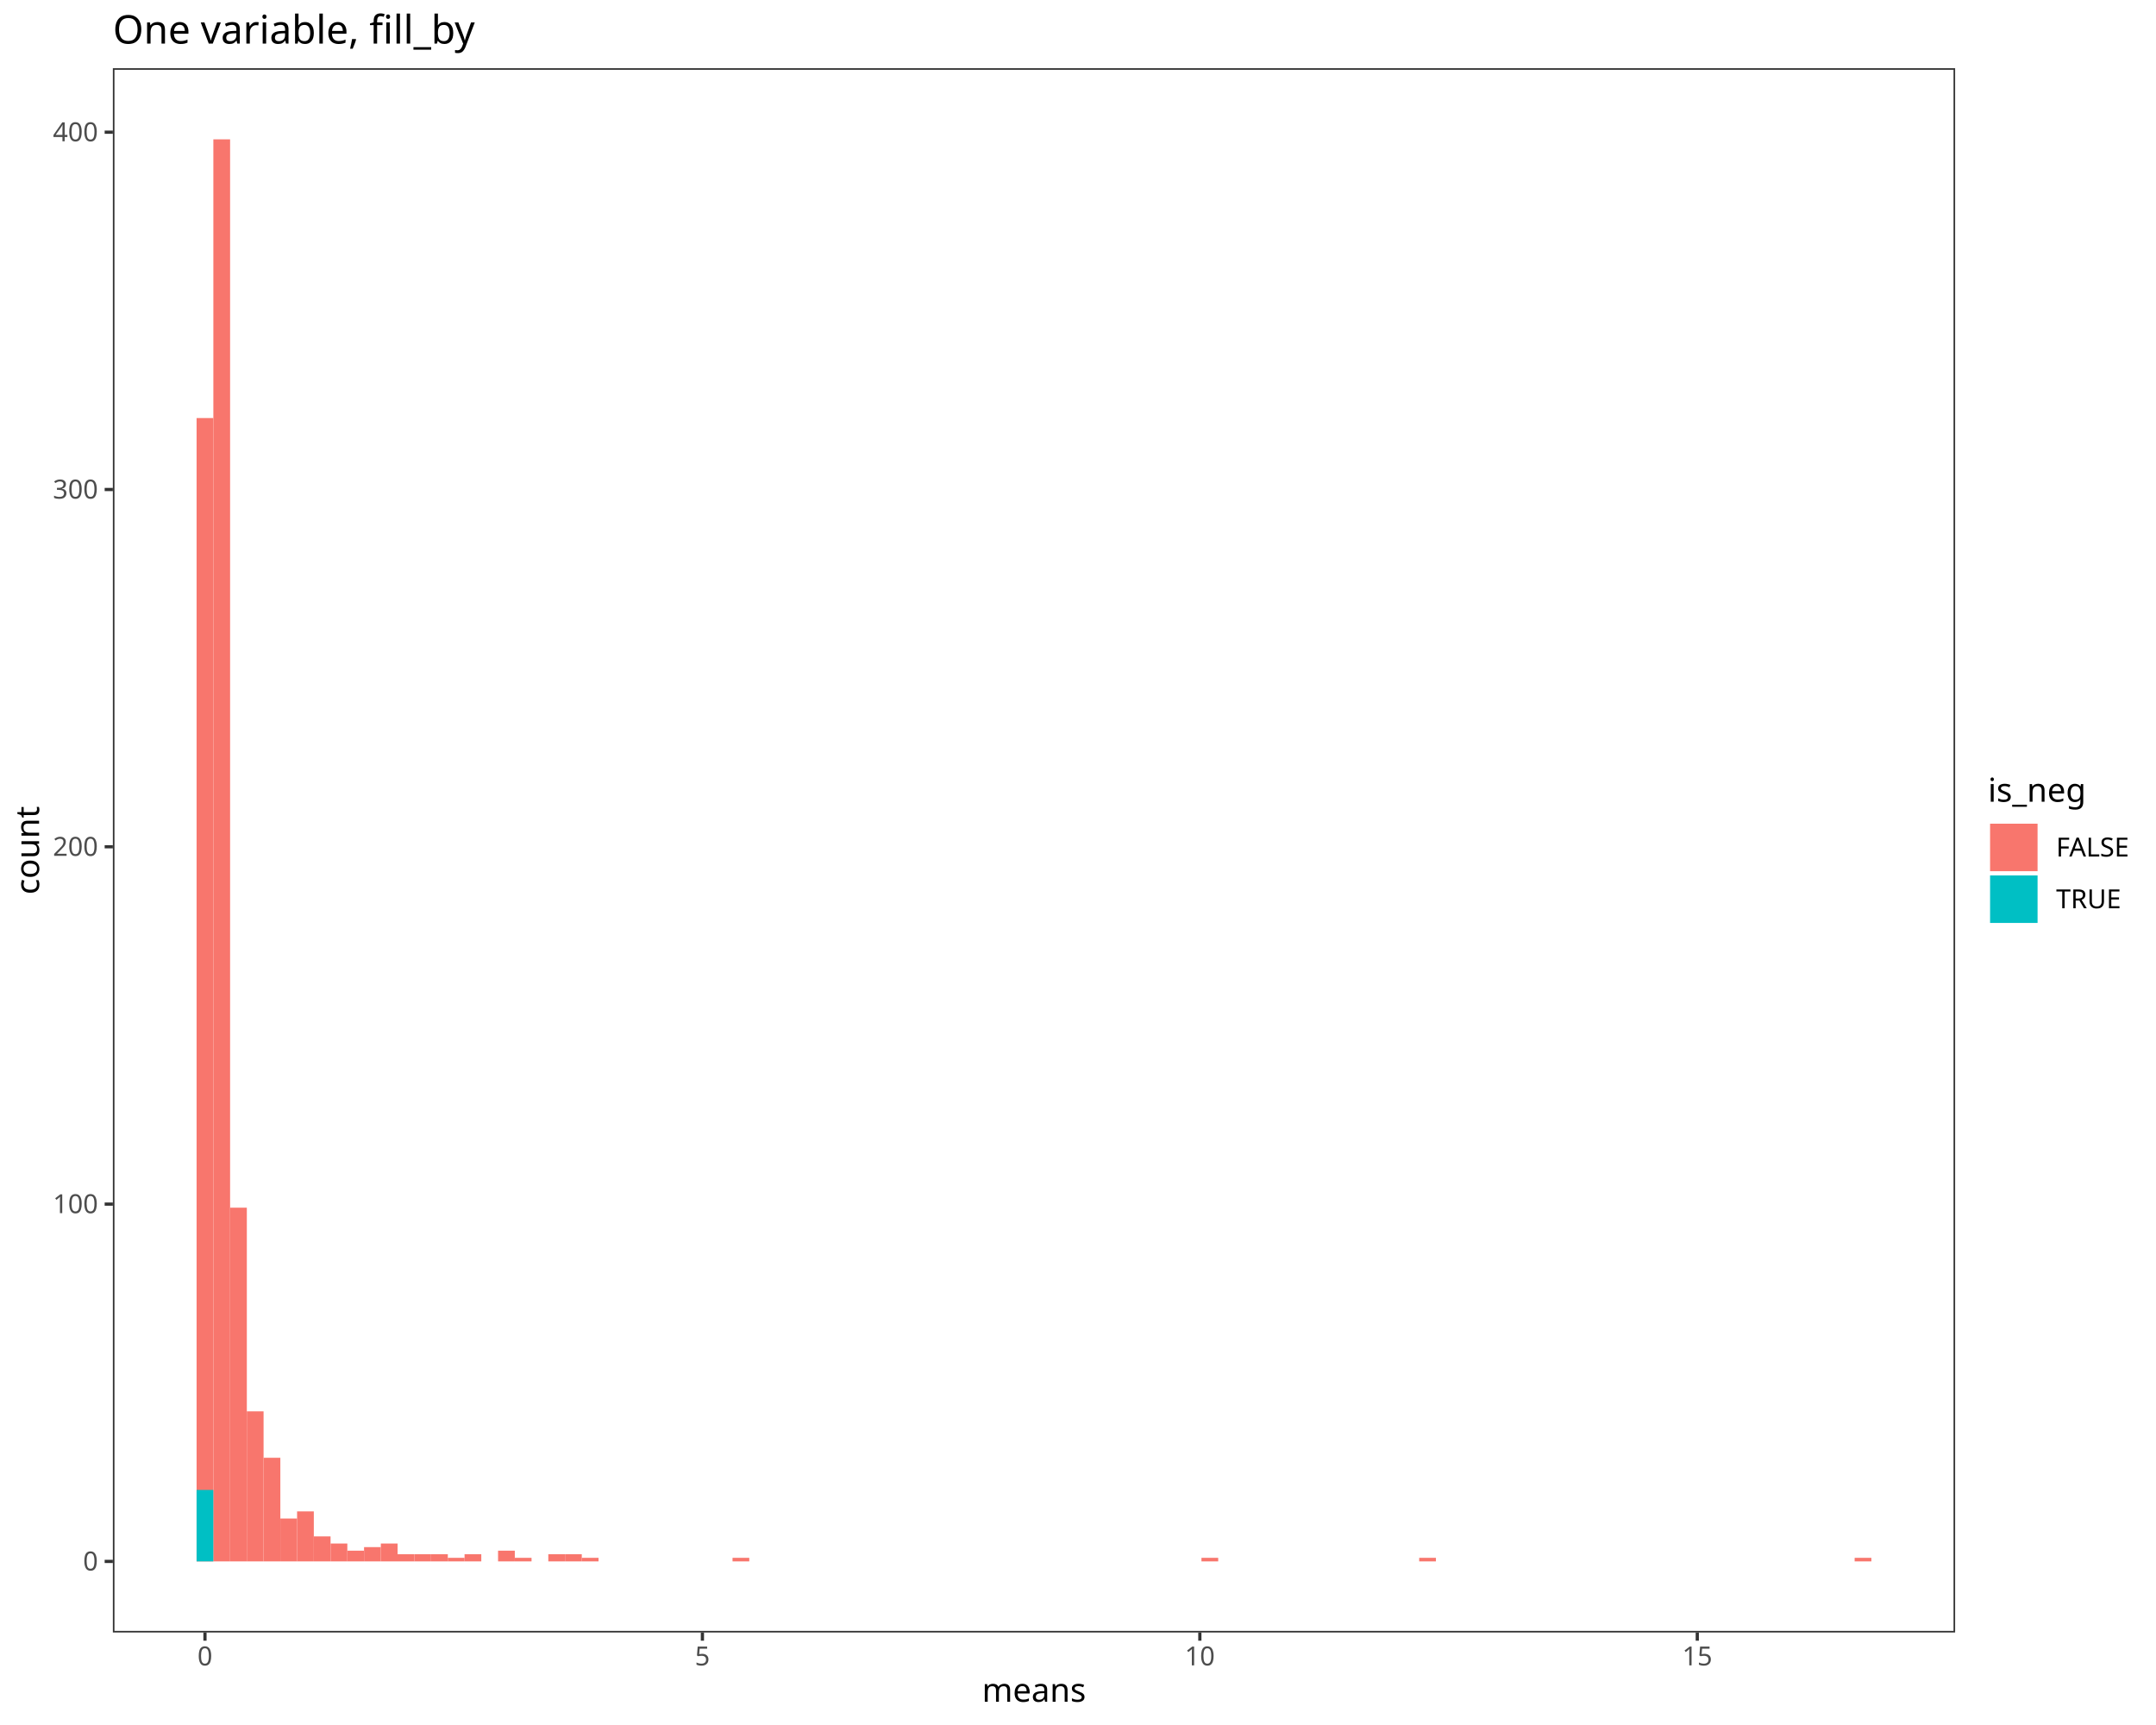
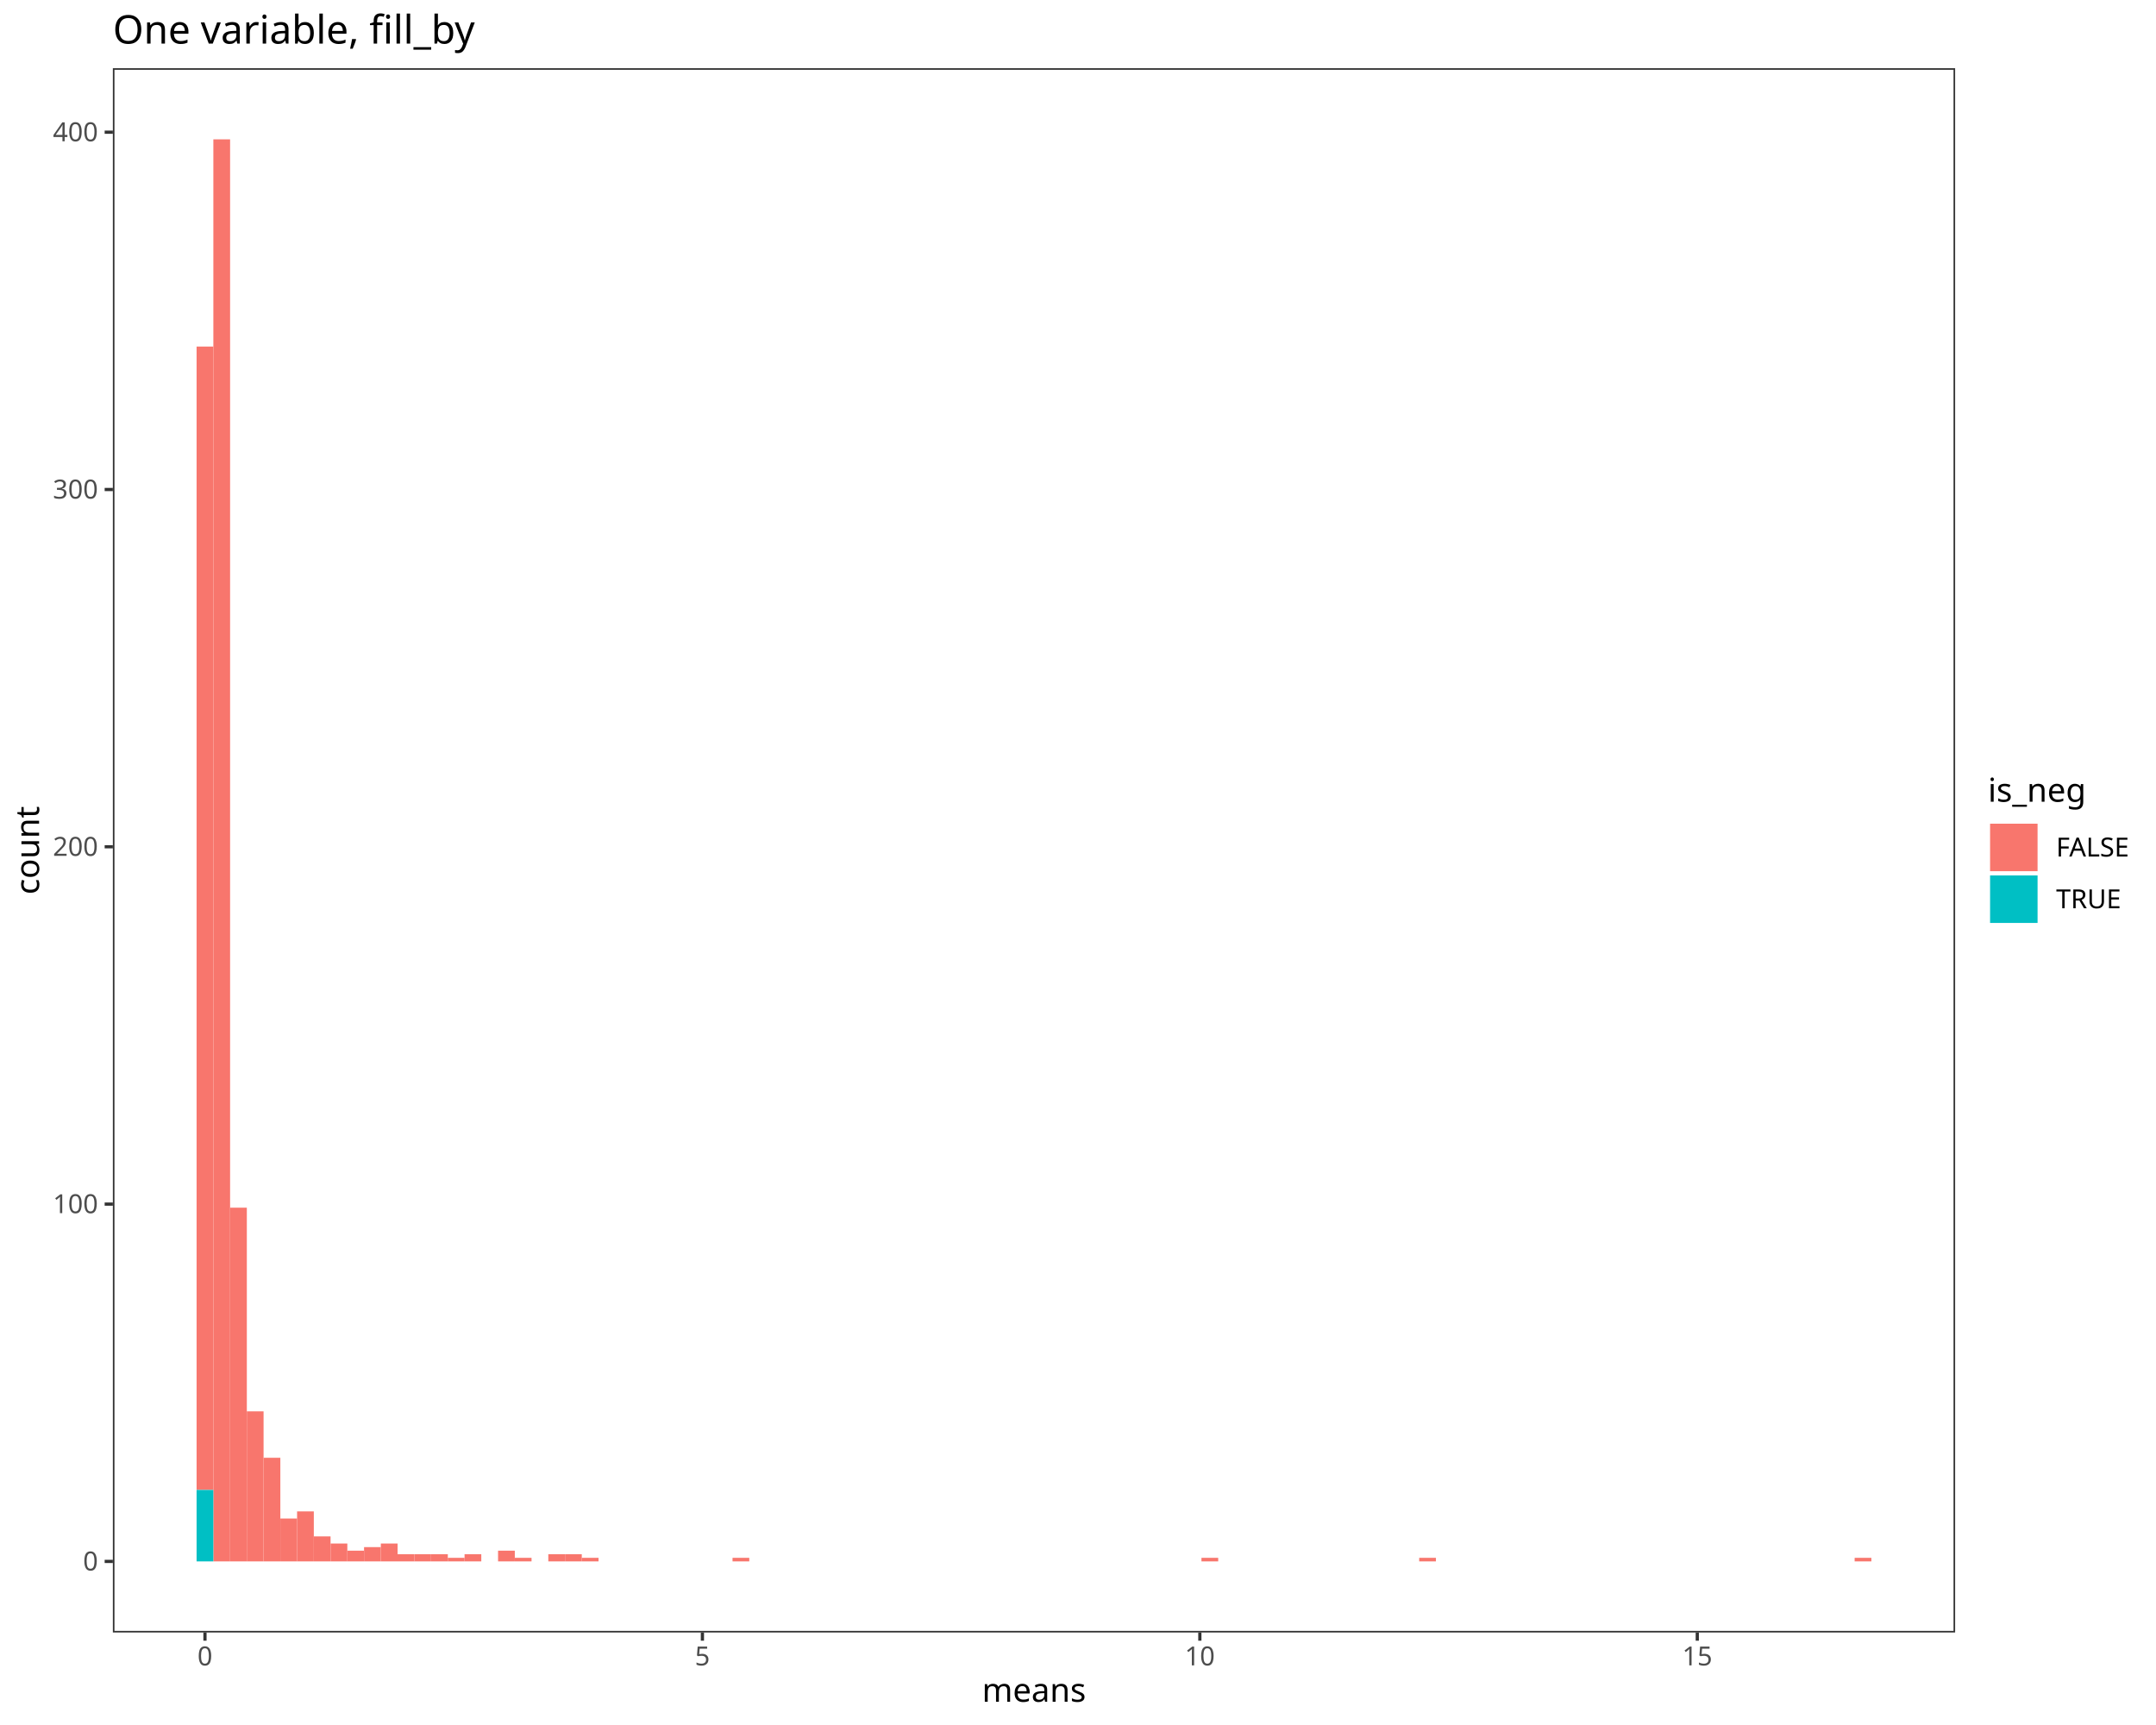
<svg xmlns="http://www.w3.org/2000/svg" class="svglite" data-engine-version="2.0" width="720.00pt" height="576.00pt" viewBox="0 0 720.00 576.00">
  <defs>
    <style type="text/css">
    .svglite line, .svglite polyline, .svglite polygon, .svglite path, .svglite rect, .svglite circle {
      fill: none;
      stroke: #000000;
      stroke-linecap: round;
      stroke-linejoin: round;
      stroke-miterlimit: 10.00;
    }
  </style>
  </defs>
  <rect width="100%" height="100%" style="stroke: none; fill: #FFFFFF;" />
  <defs>
    <clipPath id="cpMC4wMHw3MjAuMDB8MC4wMHw1NzYuMDA=">
      <rect x="0.00" y="0.00" width="720.00" height="576.00" />
    </clipPath>
  </defs>
  <g clip-path="url(#cpMC4wMHw3MjAuMDB8MC4wMHw1NzYuMDA=)">
    <rect x="0.00" y="0.00" width="720.00" height="576.00" style="stroke-width: 1.07; stroke: #FFFFFF; fill: #FFFFFF;" />
  </g>
  <defs>
    <clipPath id="cpMzcuNjl8NjUyLjkyfDIyLjc4fDU0NS4xMQ==">
      <rect x="37.69" y="22.78" width="615.23" height="522.33" />
    </clipPath>
  </defs>
  <g clip-path="url(#cpMzcuNjl8NjUyLjkyfDIyLjc4fDU0NS4xMQ==)">
    <rect x="37.69" y="22.78" width="615.23" height="522.33" style="stroke-width: 1.07; stroke: none; fill: #FFFFFF;" />
-     <rect x="65.65" y="139.59" width="5.59" height="381.78" style="stroke-width: 1.07; stroke: none; stroke-linecap: butt; stroke-linejoin: miter; fill: #F8766D;" />
+     <rect x="65.65" y="115.72" width="5.59" height="381.78" style="stroke-width: 1.07; stroke: none; stroke-linecap: butt; stroke-linejoin: miter; fill: #F8766D;" />
    <rect x="71.25" y="46.53" width="5.59" height="474.84" style="stroke-width: 1.07; stroke: none; stroke-linecap: butt; stroke-linejoin: miter; fill: #F8766D;" />
    <rect x="76.84" y="403.26" width="5.59" height="118.11" style="stroke-width: 1.07; stroke: none; stroke-linecap: butt; stroke-linejoin: miter; fill: #F8766D;" />
    <rect x="82.43" y="471.26" width="5.59" height="50.11" style="stroke-width: 1.07; stroke: none; stroke-linecap: butt; stroke-linejoin: miter; fill: #F8766D;" />
    <rect x="88.03" y="486.77" width="5.59" height="34.60" style="stroke-width: 1.07; stroke: none; stroke-linecap: butt; stroke-linejoin: miter; fill: #F8766D;" />
    <rect x="93.62" y="507.05" width="5.59" height="14.32" style="stroke-width: 1.07; stroke: none; stroke-linecap: butt; stroke-linejoin: miter; fill: #F8766D;" />
    <rect x="99.21" y="504.67" width="5.59" height="16.70" style="stroke-width: 1.07; stroke: none; stroke-linecap: butt; stroke-linejoin: miter; fill: #F8766D;" />
    <rect x="104.80" y="513.02" width="5.59" height="8.35" style="stroke-width: 1.07; stroke: none; stroke-linecap: butt; stroke-linejoin: miter; fill: #F8766D;" />
    <rect x="110.40" y="515.40" width="5.59" height="5.97" style="stroke-width: 1.07; stroke: none; stroke-linecap: butt; stroke-linejoin: miter; fill: #F8766D;" />
    <rect x="115.99" y="517.79" width="5.59" height="3.58" style="stroke-width: 1.07; stroke: none; stroke-linecap: butt; stroke-linejoin: miter; fill: #F8766D;" />
    <rect x="121.58" y="516.60" width="5.59" height="4.77" style="stroke-width: 1.07; stroke: none; stroke-linecap: butt; stroke-linejoin: miter; fill: #F8766D;" />
    <rect x="127.18" y="515.40" width="5.59" height="5.97" style="stroke-width: 1.07; stroke: none; stroke-linecap: butt; stroke-linejoin: miter; fill: #F8766D;" />
    <rect x="132.77" y="518.98" width="5.59" height="2.39" style="stroke-width: 1.07; stroke: none; stroke-linecap: butt; stroke-linejoin: miter; fill: #F8766D;" />
    <rect x="138.36" y="518.98" width="5.59" height="2.39" style="stroke-width: 1.07; stroke: none; stroke-linecap: butt; stroke-linejoin: miter; fill: #F8766D;" />
    <rect x="143.96" y="518.98" width="5.59" height="2.39" style="stroke-width: 1.07; stroke: none; stroke-linecap: butt; stroke-linejoin: miter; fill: #F8766D;" />
    <rect x="149.55" y="520.18" width="5.59" height="1.19" style="stroke-width: 1.07; stroke: none; stroke-linecap: butt; stroke-linejoin: miter; fill: #F8766D;" />
    <rect x="155.14" y="518.98" width="5.59" height="2.39" style="stroke-width: 1.07; stroke: none; stroke-linecap: butt; stroke-linejoin: miter; fill: #F8766D;" />
    <rect x="160.73" y="521.37" width="5.59" height="0.00" style="stroke-width: 1.07; stroke: none; stroke-linecap: butt; stroke-linejoin: miter; fill: #F8766D;" />
    <rect x="166.33" y="517.79" width="5.59" height="3.58" style="stroke-width: 1.07; stroke: none; stroke-linecap: butt; stroke-linejoin: miter; fill: #F8766D;" />
    <rect x="171.92" y="520.18" width="5.59" height="1.19" style="stroke-width: 1.07; stroke: none; stroke-linecap: butt; stroke-linejoin: miter; fill: #F8766D;" />
    <rect x="177.51" y="521.37" width="5.59" height="0.00" style="stroke-width: 1.07; stroke: none; stroke-linecap: butt; stroke-linejoin: miter; fill: #F8766D;" />
    <rect x="183.11" y="518.98" width="5.59" height="2.39" style="stroke-width: 1.07; stroke: none; stroke-linecap: butt; stroke-linejoin: miter; fill: #F8766D;" />
    <rect x="188.70" y="518.98" width="5.59" height="2.39" style="stroke-width: 1.07; stroke: none; stroke-linecap: butt; stroke-linejoin: miter; fill: #F8766D;" />
    <rect x="194.29" y="520.18" width="5.59" height="1.19" style="stroke-width: 1.07; stroke: none; stroke-linecap: butt; stroke-linejoin: miter; fill: #F8766D;" />
    <rect x="199.89" y="521.37" width="5.59" height="0.00" style="stroke-width: 1.07; stroke: none; stroke-linecap: butt; stroke-linejoin: miter; fill: #F8766D;" />
    <rect x="205.48" y="521.37" width="5.59" height="0.00" style="stroke-width: 1.07; stroke: none; stroke-linecap: butt; stroke-linejoin: miter; fill: #F8766D;" />
    <rect x="211.07" y="521.37" width="5.59" height="0.00" style="stroke-width: 1.07; stroke: none; stroke-linecap: butt; stroke-linejoin: miter; fill: #F8766D;" />
    <rect x="216.66" y="521.37" width="5.59" height="0.00" style="stroke-width: 1.07; stroke: none; stroke-linecap: butt; stroke-linejoin: miter; fill: #F8766D;" />
    <rect x="222.26" y="521.37" width="5.59" height="0.00" style="stroke-width: 1.07; stroke: none; stroke-linecap: butt; stroke-linejoin: miter; fill: #F8766D;" />
    <rect x="227.85" y="521.37" width="5.59" height="0.00" style="stroke-width: 1.07; stroke: none; stroke-linecap: butt; stroke-linejoin: miter; fill: #F8766D;" />
    <rect x="233.44" y="521.37" width="5.59" height="0.00" style="stroke-width: 1.07; stroke: none; stroke-linecap: butt; stroke-linejoin: miter; fill: #F8766D;" />
    <rect x="239.04" y="521.37" width="5.59" height="0.00" style="stroke-width: 1.07; stroke: none; stroke-linecap: butt; stroke-linejoin: miter; fill: #F8766D;" />
    <rect x="244.63" y="520.18" width="5.59" height="1.19" style="stroke-width: 1.07; stroke: none; stroke-linecap: butt; stroke-linejoin: miter; fill: #F8766D;" />
    <rect x="250.22" y="521.37" width="5.59" height="0.00" style="stroke-width: 1.07; stroke: none; stroke-linecap: butt; stroke-linejoin: miter; fill: #F8766D;" />
    <rect x="255.82" y="521.37" width="5.59" height="0.00" style="stroke-width: 1.07; stroke: none; stroke-linecap: butt; stroke-linejoin: miter; fill: #F8766D;" />
    <rect x="261.41" y="521.37" width="5.59" height="0.00" style="stroke-width: 1.07; stroke: none; stroke-linecap: butt; stroke-linejoin: miter; fill: #F8766D;" />
    <rect x="267.00" y="521.37" width="5.59" height="0.00" style="stroke-width: 1.07; stroke: none; stroke-linecap: butt; stroke-linejoin: miter; fill: #F8766D;" />
    <rect x="272.59" y="521.37" width="5.59" height="0.00" style="stroke-width: 1.07; stroke: none; stroke-linecap: butt; stroke-linejoin: miter; fill: #F8766D;" />
    <rect x="278.19" y="521.37" width="5.59" height="0.00" style="stroke-width: 1.07; stroke: none; stroke-linecap: butt; stroke-linejoin: miter; fill: #F8766D;" />
    <rect x="283.78" y="521.37" width="5.59" height="0.00" style="stroke-width: 1.07; stroke: none; stroke-linecap: butt; stroke-linejoin: miter; fill: #F8766D;" />
    <rect x="289.37" y="521.37" width="5.59" height="0.00" style="stroke-width: 1.07; stroke: none; stroke-linecap: butt; stroke-linejoin: miter; fill: #F8766D;" />
    <rect x="294.97" y="521.37" width="5.59" height="0.00" style="stroke-width: 1.07; stroke: none; stroke-linecap: butt; stroke-linejoin: miter; fill: #F8766D;" />
    <rect x="300.56" y="521.37" width="5.59" height="0.00" style="stroke-width: 1.07; stroke: none; stroke-linecap: butt; stroke-linejoin: miter; fill: #F8766D;" />
    <rect x="306.15" y="521.37" width="5.59" height="0.00" style="stroke-width: 1.07; stroke: none; stroke-linecap: butt; stroke-linejoin: miter; fill: #F8766D;" />
    <rect x="311.75" y="521.37" width="5.59" height="0.00" style="stroke-width: 1.07; stroke: none; stroke-linecap: butt; stroke-linejoin: miter; fill: #F8766D;" />
    <rect x="317.34" y="521.37" width="5.59" height="0.00" style="stroke-width: 1.07; stroke: none; stroke-linecap: butt; stroke-linejoin: miter; fill: #F8766D;" />
    <rect x="322.93" y="521.37" width="5.59" height="0.00" style="stroke-width: 1.07; stroke: none; stroke-linecap: butt; stroke-linejoin: miter; fill: #F8766D;" />
    <rect x="328.52" y="521.37" width="5.59" height="0.00" style="stroke-width: 1.07; stroke: none; stroke-linecap: butt; stroke-linejoin: miter; fill: #F8766D;" />
    <rect x="334.12" y="521.37" width="5.59" height="0.00" style="stroke-width: 1.07; stroke: none; stroke-linecap: butt; stroke-linejoin: miter; fill: #F8766D;" />
    <rect x="339.71" y="521.37" width="5.59" height="0.00" style="stroke-width: 1.07; stroke: none; stroke-linecap: butt; stroke-linejoin: miter; fill: #F8766D;" />
    <rect x="345.30" y="521.37" width="5.59" height="0.00" style="stroke-width: 1.07; stroke: none; stroke-linecap: butt; stroke-linejoin: miter; fill: #F8766D;" />
    <rect x="350.90" y="521.37" width="5.59" height="0.00" style="stroke-width: 1.07; stroke: none; stroke-linecap: butt; stroke-linejoin: miter; fill: #F8766D;" />
    <rect x="356.49" y="521.37" width="5.59" height="0.00" style="stroke-width: 1.07; stroke: none; stroke-linecap: butt; stroke-linejoin: miter; fill: #F8766D;" />
    <rect x="362.08" y="521.37" width="5.59" height="0.00" style="stroke-width: 1.07; stroke: none; stroke-linecap: butt; stroke-linejoin: miter; fill: #F8766D;" />
    <rect x="367.68" y="521.37" width="5.59" height="0.00" style="stroke-width: 1.07; stroke: none; stroke-linecap: butt; stroke-linejoin: miter; fill: #F8766D;" />
    <rect x="373.27" y="521.37" width="5.59" height="0.00" style="stroke-width: 1.07; stroke: none; stroke-linecap: butt; stroke-linejoin: miter; fill: #F8766D;" />
    <rect x="378.86" y="521.37" width="5.59" height="0.00" style="stroke-width: 1.07; stroke: none; stroke-linecap: butt; stroke-linejoin: miter; fill: #F8766D;" />
    <rect x="384.45" y="521.37" width="5.59" height="0.00" style="stroke-width: 1.07; stroke: none; stroke-linecap: butt; stroke-linejoin: miter; fill: #F8766D;" />
    <rect x="390.05" y="521.37" width="5.59" height="0.00" style="stroke-width: 1.07; stroke: none; stroke-linecap: butt; stroke-linejoin: miter; fill: #F8766D;" />
    <rect x="395.64" y="521.37" width="5.59" height="0.00" style="stroke-width: 1.07; stroke: none; stroke-linecap: butt; stroke-linejoin: miter; fill: #F8766D;" />
    <rect x="401.23" y="520.18" width="5.59" height="1.19" style="stroke-width: 1.07; stroke: none; stroke-linecap: butt; stroke-linejoin: miter; fill: #F8766D;" />
    <rect x="406.83" y="521.37" width="5.59" height="0.00" style="stroke-width: 1.07; stroke: none; stroke-linecap: butt; stroke-linejoin: miter; fill: #F8766D;" />
    <rect x="412.42" y="521.37" width="5.59" height="0.00" style="stroke-width: 1.07; stroke: none; stroke-linecap: butt; stroke-linejoin: miter; fill: #F8766D;" />
    <rect x="418.01" y="521.37" width="5.59" height="0.00" style="stroke-width: 1.07; stroke: none; stroke-linecap: butt; stroke-linejoin: miter; fill: #F8766D;" />
    <rect x="423.61" y="521.37" width="5.59" height="0.00" style="stroke-width: 1.07; stroke: none; stroke-linecap: butt; stroke-linejoin: miter; fill: #F8766D;" />
    <rect x="429.20" y="521.37" width="5.59" height="0.00" style="stroke-width: 1.07; stroke: none; stroke-linecap: butt; stroke-linejoin: miter; fill: #F8766D;" />
    <rect x="434.79" y="521.37" width="5.59" height="0.00" style="stroke-width: 1.07; stroke: none; stroke-linecap: butt; stroke-linejoin: miter; fill: #F8766D;" />
    <rect x="440.38" y="521.37" width="5.59" height="0.00" style="stroke-width: 1.07; stroke: none; stroke-linecap: butt; stroke-linejoin: miter; fill: #F8766D;" />
    <rect x="445.98" y="521.37" width="5.59" height="0.00" style="stroke-width: 1.07; stroke: none; stroke-linecap: butt; stroke-linejoin: miter; fill: #F8766D;" />
    <rect x="451.57" y="521.37" width="5.59" height="0.00" style="stroke-width: 1.07; stroke: none; stroke-linecap: butt; stroke-linejoin: miter; fill: #F8766D;" />
    <rect x="457.16" y="521.37" width="5.59" height="0.00" style="stroke-width: 1.07; stroke: none; stroke-linecap: butt; stroke-linejoin: miter; fill: #F8766D;" />
    <rect x="462.76" y="521.37" width="5.59" height="0.00" style="stroke-width: 1.07; stroke: none; stroke-linecap: butt; stroke-linejoin: miter; fill: #F8766D;" />
    <rect x="468.35" y="521.37" width="5.59" height="0.00" style="stroke-width: 1.07; stroke: none; stroke-linecap: butt; stroke-linejoin: miter; fill: #F8766D;" />
    <rect x="473.94" y="520.18" width="5.59" height="1.19" style="stroke-width: 1.07; stroke: none; stroke-linecap: butt; stroke-linejoin: miter; fill: #F8766D;" />
    <rect x="479.54" y="521.37" width="5.59" height="0.00" style="stroke-width: 1.07; stroke: none; stroke-linecap: butt; stroke-linejoin: miter; fill: #F8766D;" />
    <rect x="485.13" y="521.37" width="5.59" height="0.00" style="stroke-width: 1.07; stroke: none; stroke-linecap: butt; stroke-linejoin: miter; fill: #F8766D;" />
    <rect x="490.72" y="521.37" width="5.59" height="0.00" style="stroke-width: 1.07; stroke: none; stroke-linecap: butt; stroke-linejoin: miter; fill: #F8766D;" />
    <rect x="496.31" y="521.37" width="5.59" height="0.00" style="stroke-width: 1.07; stroke: none; stroke-linecap: butt; stroke-linejoin: miter; fill: #F8766D;" />
    <rect x="501.91" y="521.37" width="5.59" height="0.00" style="stroke-width: 1.07; stroke: none; stroke-linecap: butt; stroke-linejoin: miter; fill: #F8766D;" />
    <rect x="507.50" y="521.37" width="5.59" height="0.00" style="stroke-width: 1.07; stroke: none; stroke-linecap: butt; stroke-linejoin: miter; fill: #F8766D;" />
    <rect x="513.09" y="521.37" width="5.59" height="0.00" style="stroke-width: 1.07; stroke: none; stroke-linecap: butt; stroke-linejoin: miter; fill: #F8766D;" />
    <rect x="518.69" y="521.37" width="5.59" height="0.00" style="stroke-width: 1.07; stroke: none; stroke-linecap: butt; stroke-linejoin: miter; fill: #F8766D;" />
    <rect x="524.28" y="521.37" width="5.59" height="0.00" style="stroke-width: 1.07; stroke: none; stroke-linecap: butt; stroke-linejoin: miter; fill: #F8766D;" />
    <rect x="529.87" y="521.37" width="5.59" height="0.00" style="stroke-width: 1.07; stroke: none; stroke-linecap: butt; stroke-linejoin: miter; fill: #F8766D;" />
    <rect x="535.47" y="521.37" width="5.59" height="0.00" style="stroke-width: 1.07; stroke: none; stroke-linecap: butt; stroke-linejoin: miter; fill: #F8766D;" />
    <rect x="541.06" y="521.37" width="5.59" height="0.00" style="stroke-width: 1.07; stroke: none; stroke-linecap: butt; stroke-linejoin: miter; fill: #F8766D;" />
    <rect x="546.65" y="521.37" width="5.59" height="0.00" style="stroke-width: 1.07; stroke: none; stroke-linecap: butt; stroke-linejoin: miter; fill: #F8766D;" />
    <rect x="552.24" y="521.37" width="5.59" height="0.00" style="stroke-width: 1.07; stroke: none; stroke-linecap: butt; stroke-linejoin: miter; fill: #F8766D;" />
    <rect x="557.84" y="521.37" width="5.59" height="0.00" style="stroke-width: 1.07; stroke: none; stroke-linecap: butt; stroke-linejoin: miter; fill: #F8766D;" />
    <rect x="563.43" y="521.37" width="5.59" height="0.00" style="stroke-width: 1.07; stroke: none; stroke-linecap: butt; stroke-linejoin: miter; fill: #F8766D;" />
    <rect x="569.02" y="521.37" width="5.59" height="0.00" style="stroke-width: 1.07; stroke: none; stroke-linecap: butt; stroke-linejoin: miter; fill: #F8766D;" />
    <rect x="574.62" y="521.37" width="5.59" height="0.00" style="stroke-width: 1.07; stroke: none; stroke-linecap: butt; stroke-linejoin: miter; fill: #F8766D;" />
    <rect x="580.21" y="521.37" width="5.59" height="0.00" style="stroke-width: 1.07; stroke: none; stroke-linecap: butt; stroke-linejoin: miter; fill: #F8766D;" />
    <rect x="585.80" y="521.37" width="5.59" height="0.00" style="stroke-width: 1.07; stroke: none; stroke-linecap: butt; stroke-linejoin: miter; fill: #F8766D;" />
    <rect x="591.40" y="521.37" width="5.59" height="0.00" style="stroke-width: 1.07; stroke: none; stroke-linecap: butt; stroke-linejoin: miter; fill: #F8766D;" />
    <rect x="596.99" y="521.37" width="5.59" height="0.00" style="stroke-width: 1.07; stroke: none; stroke-linecap: butt; stroke-linejoin: miter; fill: #F8766D;" />
    <rect x="602.58" y="521.37" width="5.59" height="0.00" style="stroke-width: 1.07; stroke: none; stroke-linecap: butt; stroke-linejoin: miter; fill: #F8766D;" />
    <rect x="608.17" y="521.37" width="5.59" height="0.00" style="stroke-width: 1.07; stroke: none; stroke-linecap: butt; stroke-linejoin: miter; fill: #F8766D;" />
    <rect x="613.77" y="521.37" width="5.59" height="0.00" style="stroke-width: 1.07; stroke: none; stroke-linecap: butt; stroke-linejoin: miter; fill: #F8766D;" />
    <rect x="619.36" y="520.18" width="5.59" height="1.19" style="stroke-width: 1.07; stroke: none; stroke-linecap: butt; stroke-linejoin: miter; fill: #F8766D;" />
    <rect x="65.65" y="497.51" width="5.59" height="23.86" style="stroke-width: 1.07; stroke: none; stroke-linecap: butt; stroke-linejoin: miter; fill: #00BFC4;" />
    <rect x="71.25" y="521.37" width="5.59" height="0.00" style="stroke-width: 1.07; stroke: none; stroke-linecap: butt; stroke-linejoin: miter; fill: #00BFC4;" />
    <rect x="76.84" y="521.37" width="5.59" height="0.00" style="stroke-width: 1.07; stroke: none; stroke-linecap: butt; stroke-linejoin: miter; fill: #00BFC4;" />
    <rect x="82.43" y="521.37" width="5.59" height="0.00" style="stroke-width: 1.07; stroke: none; stroke-linecap: butt; stroke-linejoin: miter; fill: #00BFC4;" />
    <rect x="88.03" y="521.37" width="5.59" height="0.00" style="stroke-width: 1.07; stroke: none; stroke-linecap: butt; stroke-linejoin: miter; fill: #00BFC4;" />
    <rect x="93.62" y="521.37" width="5.59" height="0.00" style="stroke-width: 1.07; stroke: none; stroke-linecap: butt; stroke-linejoin: miter; fill: #00BFC4;" />
    <rect x="99.21" y="521.37" width="5.59" height="0.00" style="stroke-width: 1.07; stroke: none; stroke-linecap: butt; stroke-linejoin: miter; fill: #00BFC4;" />
    <rect x="104.80" y="521.37" width="5.59" height="0.00" style="stroke-width: 1.07; stroke: none; stroke-linecap: butt; stroke-linejoin: miter; fill: #00BFC4;" />
    <rect x="110.40" y="521.37" width="5.59" height="0.00" style="stroke-width: 1.07; stroke: none; stroke-linecap: butt; stroke-linejoin: miter; fill: #00BFC4;" />
    <rect x="115.99" y="521.37" width="5.59" height="0.00" style="stroke-width: 1.07; stroke: none; stroke-linecap: butt; stroke-linejoin: miter; fill: #00BFC4;" />
    <rect x="121.58" y="521.37" width="5.59" height="0.00" style="stroke-width: 1.07; stroke: none; stroke-linecap: butt; stroke-linejoin: miter; fill: #00BFC4;" />
    <rect x="127.18" y="521.37" width="5.59" height="0.00" style="stroke-width: 1.07; stroke: none; stroke-linecap: butt; stroke-linejoin: miter; fill: #00BFC4;" />
    <rect x="132.77" y="521.37" width="5.59" height="0.00" style="stroke-width: 1.07; stroke: none; stroke-linecap: butt; stroke-linejoin: miter; fill: #00BFC4;" />
    <rect x="138.36" y="521.37" width="5.59" height="0.00" style="stroke-width: 1.07; stroke: none; stroke-linecap: butt; stroke-linejoin: miter; fill: #00BFC4;" />
    <rect x="143.96" y="521.37" width="5.59" height="0.00" style="stroke-width: 1.07; stroke: none; stroke-linecap: butt; stroke-linejoin: miter; fill: #00BFC4;" />
    <rect x="149.55" y="521.37" width="5.59" height="0.00" style="stroke-width: 1.07; stroke: none; stroke-linecap: butt; stroke-linejoin: miter; fill: #00BFC4;" />
    <rect x="155.14" y="521.37" width="5.59" height="0.00" style="stroke-width: 1.07; stroke: none; stroke-linecap: butt; stroke-linejoin: miter; fill: #00BFC4;" />
    <rect x="160.73" y="521.37" width="5.59" height="0.00" style="stroke-width: 1.07; stroke: none; stroke-linecap: butt; stroke-linejoin: miter; fill: #00BFC4;" />
    <rect x="166.33" y="521.37" width="5.59" height="0.00" style="stroke-width: 1.07; stroke: none; stroke-linecap: butt; stroke-linejoin: miter; fill: #00BFC4;" />
    <rect x="171.92" y="521.37" width="5.59" height="0.00" style="stroke-width: 1.07; stroke: none; stroke-linecap: butt; stroke-linejoin: miter; fill: #00BFC4;" />
    <rect x="177.51" y="521.37" width="5.59" height="0.00" style="stroke-width: 1.07; stroke: none; stroke-linecap: butt; stroke-linejoin: miter; fill: #00BFC4;" />
    <rect x="183.11" y="521.37" width="5.59" height="0.00" style="stroke-width: 1.07; stroke: none; stroke-linecap: butt; stroke-linejoin: miter; fill: #00BFC4;" />
    <rect x="188.70" y="521.37" width="5.59" height="0.00" style="stroke-width: 1.07; stroke: none; stroke-linecap: butt; stroke-linejoin: miter; fill: #00BFC4;" />
    <rect x="194.29" y="521.37" width="5.59" height="0.00" style="stroke-width: 1.07; stroke: none; stroke-linecap: butt; stroke-linejoin: miter; fill: #00BFC4;" />
    <rect x="199.89" y="521.37" width="5.59" height="0.00" style="stroke-width: 1.07; stroke: none; stroke-linecap: butt; stroke-linejoin: miter; fill: #00BFC4;" />
    <rect x="205.48" y="521.37" width="5.59" height="0.00" style="stroke-width: 1.07; stroke: none; stroke-linecap: butt; stroke-linejoin: miter; fill: #00BFC4;" />
    <rect x="211.07" y="521.37" width="5.59" height="0.00" style="stroke-width: 1.07; stroke: none; stroke-linecap: butt; stroke-linejoin: miter; fill: #00BFC4;" />
    <rect x="216.66" y="521.37" width="5.59" height="0.00" style="stroke-width: 1.07; stroke: none; stroke-linecap: butt; stroke-linejoin: miter; fill: #00BFC4;" />
    <rect x="222.26" y="521.37" width="5.59" height="0.00" style="stroke-width: 1.07; stroke: none; stroke-linecap: butt; stroke-linejoin: miter; fill: #00BFC4;" />
    <rect x="227.85" y="521.37" width="5.59" height="0.00" style="stroke-width: 1.07; stroke: none; stroke-linecap: butt; stroke-linejoin: miter; fill: #00BFC4;" />
    <rect x="233.44" y="521.37" width="5.59" height="0.00" style="stroke-width: 1.07; stroke: none; stroke-linecap: butt; stroke-linejoin: miter; fill: #00BFC4;" />
    <rect x="239.04" y="521.37" width="5.59" height="0.00" style="stroke-width: 1.07; stroke: none; stroke-linecap: butt; stroke-linejoin: miter; fill: #00BFC4;" />
    <rect x="244.63" y="521.37" width="5.59" height="0.00" style="stroke-width: 1.07; stroke: none; stroke-linecap: butt; stroke-linejoin: miter; fill: #00BFC4;" />
    <rect x="250.22" y="521.37" width="5.59" height="0.00" style="stroke-width: 1.07; stroke: none; stroke-linecap: butt; stroke-linejoin: miter; fill: #00BFC4;" />
    <rect x="255.82" y="521.37" width="5.59" height="0.00" style="stroke-width: 1.07; stroke: none; stroke-linecap: butt; stroke-linejoin: miter; fill: #00BFC4;" />
    <rect x="261.41" y="521.37" width="5.59" height="0.00" style="stroke-width: 1.07; stroke: none; stroke-linecap: butt; stroke-linejoin: miter; fill: #00BFC4;" />
    <rect x="267.00" y="521.37" width="5.59" height="0.00" style="stroke-width: 1.07; stroke: none; stroke-linecap: butt; stroke-linejoin: miter; fill: #00BFC4;" />
    <rect x="272.59" y="521.37" width="5.59" height="0.00" style="stroke-width: 1.07; stroke: none; stroke-linecap: butt; stroke-linejoin: miter; fill: #00BFC4;" />
    <rect x="278.19" y="521.37" width="5.59" height="0.00" style="stroke-width: 1.07; stroke: none; stroke-linecap: butt; stroke-linejoin: miter; fill: #00BFC4;" />
    <rect x="283.78" y="521.37" width="5.59" height="0.00" style="stroke-width: 1.07; stroke: none; stroke-linecap: butt; stroke-linejoin: miter; fill: #00BFC4;" />
    <rect x="289.37" y="521.37" width="5.59" height="0.00" style="stroke-width: 1.07; stroke: none; stroke-linecap: butt; stroke-linejoin: miter; fill: #00BFC4;" />
    <rect x="294.97" y="521.37" width="5.59" height="0.00" style="stroke-width: 1.07; stroke: none; stroke-linecap: butt; stroke-linejoin: miter; fill: #00BFC4;" />
    <rect x="300.56" y="521.37" width="5.59" height="0.00" style="stroke-width: 1.07; stroke: none; stroke-linecap: butt; stroke-linejoin: miter; fill: #00BFC4;" />
    <rect x="306.15" y="521.37" width="5.59" height="0.00" style="stroke-width: 1.07; stroke: none; stroke-linecap: butt; stroke-linejoin: miter; fill: #00BFC4;" />
    <rect x="311.75" y="521.37" width="5.59" height="0.00" style="stroke-width: 1.07; stroke: none; stroke-linecap: butt; stroke-linejoin: miter; fill: #00BFC4;" />
    <rect x="317.34" y="521.37" width="5.59" height="0.00" style="stroke-width: 1.07; stroke: none; stroke-linecap: butt; stroke-linejoin: miter; fill: #00BFC4;" />
    <rect x="322.93" y="521.37" width="5.59" height="0.00" style="stroke-width: 1.07; stroke: none; stroke-linecap: butt; stroke-linejoin: miter; fill: #00BFC4;" />
    <rect x="328.52" y="521.37" width="5.59" height="0.00" style="stroke-width: 1.07; stroke: none; stroke-linecap: butt; stroke-linejoin: miter; fill: #00BFC4;" />
    <rect x="334.12" y="521.37" width="5.59" height="0.00" style="stroke-width: 1.07; stroke: none; stroke-linecap: butt; stroke-linejoin: miter; fill: #00BFC4;" />
    <rect x="339.71" y="521.37" width="5.59" height="0.00" style="stroke-width: 1.07; stroke: none; stroke-linecap: butt; stroke-linejoin: miter; fill: #00BFC4;" />
    <rect x="345.30" y="521.37" width="5.59" height="0.00" style="stroke-width: 1.07; stroke: none; stroke-linecap: butt; stroke-linejoin: miter; fill: #00BFC4;" />
    <rect x="350.90" y="521.37" width="5.59" height="0.00" style="stroke-width: 1.07; stroke: none; stroke-linecap: butt; stroke-linejoin: miter; fill: #00BFC4;" />
    <rect x="356.49" y="521.37" width="5.59" height="0.00" style="stroke-width: 1.07; stroke: none; stroke-linecap: butt; stroke-linejoin: miter; fill: #00BFC4;" />
    <rect x="362.08" y="521.37" width="5.59" height="0.00" style="stroke-width: 1.07; stroke: none; stroke-linecap: butt; stroke-linejoin: miter; fill: #00BFC4;" />
    <rect x="367.68" y="521.37" width="5.59" height="0.00" style="stroke-width: 1.07; stroke: none; stroke-linecap: butt; stroke-linejoin: miter; fill: #00BFC4;" />
    <rect x="373.27" y="521.37" width="5.59" height="0.00" style="stroke-width: 1.07; stroke: none; stroke-linecap: butt; stroke-linejoin: miter; fill: #00BFC4;" />
    <rect x="378.86" y="521.37" width="5.59" height="0.00" style="stroke-width: 1.07; stroke: none; stroke-linecap: butt; stroke-linejoin: miter; fill: #00BFC4;" />
    <rect x="384.45" y="521.37" width="5.59" height="0.00" style="stroke-width: 1.07; stroke: none; stroke-linecap: butt; stroke-linejoin: miter; fill: #00BFC4;" />
    <rect x="390.05" y="521.37" width="5.59" height="0.00" style="stroke-width: 1.07; stroke: none; stroke-linecap: butt; stroke-linejoin: miter; fill: #00BFC4;" />
    <rect x="395.64" y="521.37" width="5.59" height="0.00" style="stroke-width: 1.07; stroke: none; stroke-linecap: butt; stroke-linejoin: miter; fill: #00BFC4;" />
    <rect x="401.23" y="521.37" width="5.59" height="0.00" style="stroke-width: 1.07; stroke: none; stroke-linecap: butt; stroke-linejoin: miter; fill: #00BFC4;" />
    <rect x="406.83" y="521.37" width="5.59" height="0.00" style="stroke-width: 1.07; stroke: none; stroke-linecap: butt; stroke-linejoin: miter; fill: #00BFC4;" />
    <rect x="412.42" y="521.37" width="5.59" height="0.00" style="stroke-width: 1.07; stroke: none; stroke-linecap: butt; stroke-linejoin: miter; fill: #00BFC4;" />
    <rect x="418.01" y="521.37" width="5.59" height="0.00" style="stroke-width: 1.07; stroke: none; stroke-linecap: butt; stroke-linejoin: miter; fill: #00BFC4;" />
    <rect x="423.61" y="521.37" width="5.59" height="0.00" style="stroke-width: 1.07; stroke: none; stroke-linecap: butt; stroke-linejoin: miter; fill: #00BFC4;" />
    <rect x="429.20" y="521.37" width="5.59" height="0.00" style="stroke-width: 1.07; stroke: none; stroke-linecap: butt; stroke-linejoin: miter; fill: #00BFC4;" />
    <rect x="434.79" y="521.37" width="5.59" height="0.00" style="stroke-width: 1.07; stroke: none; stroke-linecap: butt; stroke-linejoin: miter; fill: #00BFC4;" />
    <rect x="440.38" y="521.37" width="5.59" height="0.00" style="stroke-width: 1.07; stroke: none; stroke-linecap: butt; stroke-linejoin: miter; fill: #00BFC4;" />
    <rect x="445.98" y="521.37" width="5.59" height="0.00" style="stroke-width: 1.07; stroke: none; stroke-linecap: butt; stroke-linejoin: miter; fill: #00BFC4;" />
    <rect x="451.57" y="521.37" width="5.59" height="0.00" style="stroke-width: 1.07; stroke: none; stroke-linecap: butt; stroke-linejoin: miter; fill: #00BFC4;" />
    <rect x="457.16" y="521.37" width="5.59" height="0.00" style="stroke-width: 1.07; stroke: none; stroke-linecap: butt; stroke-linejoin: miter; fill: #00BFC4;" />
    <rect x="462.76" y="521.37" width="5.59" height="0.00" style="stroke-width: 1.07; stroke: none; stroke-linecap: butt; stroke-linejoin: miter; fill: #00BFC4;" />
    <rect x="468.35" y="521.37" width="5.59" height="0.00" style="stroke-width: 1.07; stroke: none; stroke-linecap: butt; stroke-linejoin: miter; fill: #00BFC4;" />
    <rect x="473.94" y="521.37" width="5.59" height="0.00" style="stroke-width: 1.07; stroke: none; stroke-linecap: butt; stroke-linejoin: miter; fill: #00BFC4;" />
    <rect x="479.54" y="521.37" width="5.59" height="0.00" style="stroke-width: 1.07; stroke: none; stroke-linecap: butt; stroke-linejoin: miter; fill: #00BFC4;" />
    <rect x="485.13" y="521.37" width="5.59" height="0.00" style="stroke-width: 1.07; stroke: none; stroke-linecap: butt; stroke-linejoin: miter; fill: #00BFC4;" />
    <rect x="490.72" y="521.37" width="5.59" height="0.00" style="stroke-width: 1.07; stroke: none; stroke-linecap: butt; stroke-linejoin: miter; fill: #00BFC4;" />
    <rect x="496.31" y="521.37" width="5.59" height="0.00" style="stroke-width: 1.07; stroke: none; stroke-linecap: butt; stroke-linejoin: miter; fill: #00BFC4;" />
    <rect x="501.91" y="521.37" width="5.59" height="0.00" style="stroke-width: 1.07; stroke: none; stroke-linecap: butt; stroke-linejoin: miter; fill: #00BFC4;" />
    <rect x="507.50" y="521.37" width="5.59" height="0.00" style="stroke-width: 1.07; stroke: none; stroke-linecap: butt; stroke-linejoin: miter; fill: #00BFC4;" />
    <rect x="513.09" y="521.37" width="5.59" height="0.00" style="stroke-width: 1.07; stroke: none; stroke-linecap: butt; stroke-linejoin: miter; fill: #00BFC4;" />
    <rect x="518.69" y="521.37" width="5.59" height="0.00" style="stroke-width: 1.07; stroke: none; stroke-linecap: butt; stroke-linejoin: miter; fill: #00BFC4;" />
    <rect x="524.28" y="521.37" width="5.59" height="0.00" style="stroke-width: 1.07; stroke: none; stroke-linecap: butt; stroke-linejoin: miter; fill: #00BFC4;" />
    <rect x="529.87" y="521.37" width="5.59" height="0.00" style="stroke-width: 1.07; stroke: none; stroke-linecap: butt; stroke-linejoin: miter; fill: #00BFC4;" />
    <rect x="535.47" y="521.37" width="5.59" height="0.00" style="stroke-width: 1.07; stroke: none; stroke-linecap: butt; stroke-linejoin: miter; fill: #00BFC4;" />
    <rect x="541.06" y="521.37" width="5.59" height="0.00" style="stroke-width: 1.07; stroke: none; stroke-linecap: butt; stroke-linejoin: miter; fill: #00BFC4;" />
    <rect x="546.65" y="521.37" width="5.59" height="0.00" style="stroke-width: 1.07; stroke: none; stroke-linecap: butt; stroke-linejoin: miter; fill: #00BFC4;" />
    <rect x="552.24" y="521.37" width="5.59" height="0.00" style="stroke-width: 1.07; stroke: none; stroke-linecap: butt; stroke-linejoin: miter; fill: #00BFC4;" />
    <rect x="557.84" y="521.37" width="5.59" height="0.00" style="stroke-width: 1.07; stroke: none; stroke-linecap: butt; stroke-linejoin: miter; fill: #00BFC4;" />
    <rect x="563.43" y="521.37" width="5.59" height="0.00" style="stroke-width: 1.07; stroke: none; stroke-linecap: butt; stroke-linejoin: miter; fill: #00BFC4;" />
    <rect x="569.02" y="521.37" width="5.59" height="0.00" style="stroke-width: 1.07; stroke: none; stroke-linecap: butt; stroke-linejoin: miter; fill: #00BFC4;" />
    <rect x="574.62" y="521.37" width="5.59" height="0.00" style="stroke-width: 1.07; stroke: none; stroke-linecap: butt; stroke-linejoin: miter; fill: #00BFC4;" />
    <rect x="580.21" y="521.37" width="5.59" height="0.00" style="stroke-width: 1.07; stroke: none; stroke-linecap: butt; stroke-linejoin: miter; fill: #00BFC4;" />
    <rect x="585.80" y="521.37" width="5.59" height="0.00" style="stroke-width: 1.07; stroke: none; stroke-linecap: butt; stroke-linejoin: miter; fill: #00BFC4;" />
    <rect x="591.40" y="521.37" width="5.59" height="0.00" style="stroke-width: 1.07; stroke: none; stroke-linecap: butt; stroke-linejoin: miter; fill: #00BFC4;" />
    <rect x="596.99" y="521.37" width="5.59" height="0.00" style="stroke-width: 1.07; stroke: none; stroke-linecap: butt; stroke-linejoin: miter; fill: #00BFC4;" />
    <rect x="602.58" y="521.37" width="5.59" height="0.00" style="stroke-width: 1.07; stroke: none; stroke-linecap: butt; stroke-linejoin: miter; fill: #00BFC4;" />
    <rect x="608.17" y="521.37" width="5.59" height="0.00" style="stroke-width: 1.07; stroke: none; stroke-linecap: butt; stroke-linejoin: miter; fill: #00BFC4;" />
    <rect x="613.77" y="521.37" width="5.59" height="0.00" style="stroke-width: 1.07; stroke: none; stroke-linecap: butt; stroke-linejoin: miter; fill: #00BFC4;" />
    <rect x="619.36" y="521.37" width="5.59" height="0.00" style="stroke-width: 1.07; stroke: none; stroke-linecap: butt; stroke-linejoin: miter; fill: #00BFC4;" />
    <rect x="37.69" y="22.78" width="615.23" height="522.33" style="stroke-width: 1.07; stroke: #333333;" />
  </g>
  <g clip-path="url(#cpMC4wMHw3MjAuMDB8MC4wMHw1NzYuMDA=)">
    <text x="32.76" y="524.40" text-anchor="end" style="font-size: 8.80px; fill: #4D4D4D; font-family: sans;" textLength="4.89px" lengthAdjust="spacingAndGlyphs">0</text>
    <text x="32.76" y="405.09" text-anchor="end" style="font-size: 8.80px; fill: #4D4D4D; font-family: sans;" textLength="14.68px" lengthAdjust="spacingAndGlyphs">100</text>
    <text x="32.76" y="285.78" text-anchor="end" style="font-size: 8.80px; fill: #4D4D4D; font-family: sans;" textLength="14.68px" lengthAdjust="spacingAndGlyphs">200</text>
    <text x="32.76" y="166.48" text-anchor="end" style="font-size: 8.80px; fill: #4D4D4D; font-family: sans;" textLength="14.68px" lengthAdjust="spacingAndGlyphs">300</text>
    <text x="32.76" y="47.17" text-anchor="end" style="font-size: 8.80px; fill: #4D4D4D; font-family: sans;" textLength="14.68px" lengthAdjust="spacingAndGlyphs">400</text>
    <polyline points="34.95,521.37 37.69,521.37 " style="stroke-width: 1.07; stroke: #333333; stroke-linecap: butt;" />
    <polyline points="34.95,402.06 37.69,402.06 " style="stroke-width: 1.07; stroke: #333333; stroke-linecap: butt;" />
    <polyline points="34.95,282.75 37.69,282.75 " style="stroke-width: 1.07; stroke: #333333; stroke-linecap: butt;" />
    <polyline points="34.95,163.45 37.69,163.45 " style="stroke-width: 1.07; stroke: #333333; stroke-linecap: butt;" />
    <polyline points="34.95,44.14 37.69,44.14 " style="stroke-width: 1.07; stroke: #333333; stroke-linecap: butt;" />
    <polyline points="68.45,547.85 68.45,545.11 " style="stroke-width: 1.07; stroke: #333333; stroke-linecap: butt;" />
    <polyline points="234.57,547.85 234.57,545.11 " style="stroke-width: 1.07; stroke: #333333; stroke-linecap: butt;" />
    <polyline points="400.69,547.85 400.69,545.11 " style="stroke-width: 1.07; stroke: #333333; stroke-linecap: butt;" />
    <polyline points="566.81,547.85 566.81,545.11 " style="stroke-width: 1.07; stroke: #333333; stroke-linecap: butt;" />
    <text x="68.45" y="556.10" text-anchor="middle" style="font-size: 8.80px; fill: #4D4D4D; font-family: sans;" textLength="4.89px" lengthAdjust="spacingAndGlyphs">0</text>
    <text x="234.57" y="556.10" text-anchor="middle" style="font-size: 8.80px; fill: #4D4D4D; font-family: sans;" textLength="4.89px" lengthAdjust="spacingAndGlyphs">5</text>
    <text x="400.69" y="556.10" text-anchor="middle" style="font-size: 8.80px; fill: #4D4D4D; font-family: sans;" textLength="9.79px" lengthAdjust="spacingAndGlyphs">10</text>
    <text x="566.81" y="556.10" text-anchor="middle" style="font-size: 8.80px; fill: #4D4D4D; font-family: sans;" textLength="9.79px" lengthAdjust="spacingAndGlyphs">15</text>
    <text x="345.30" y="568.24" text-anchor="middle" style="font-size: 11.00px; font-family: sans;" textLength="33.03px" lengthAdjust="spacingAndGlyphs">means</text>
    <text transform="translate(13.05,283.95) rotate(-90)" text-anchor="middle" style="font-size: 11.00px; font-family: sans;" textLength="26.91px" lengthAdjust="spacingAndGlyphs">count</text>
    <rect x="663.88" y="259.00" width="50.64" height="49.89" style="stroke-width: 1.07; stroke: none; fill: #FFFFFF;" />
    <text x="663.88" y="267.71" style="font-size: 11.00px; font-family: sans;" textLength="32.42px" lengthAdjust="spacingAndGlyphs">is_neg</text>
    <rect x="663.88" y="274.33" width="17.28" height="17.28" style="stroke-width: 1.07; stroke: none; fill: #FFFFFF;" />
    <rect x="664.59" y="275.04" width="15.86" height="15.86" style="stroke-width: 1.07; stroke: none; stroke-linecap: butt; stroke-linejoin: miter; fill: #F8766D;" />
    <rect x="663.88" y="291.61" width="17.28" height="17.28" style="stroke-width: 1.07; stroke: none; fill: #FFFFFF;" />
    <rect x="664.59" y="292.32" width="15.86" height="15.86" style="stroke-width: 1.07; stroke: none; stroke-linecap: butt; stroke-linejoin: miter; fill: #00BFC4;" />
    <text x="686.64" y="286.00" style="font-size: 8.80px; font-family: sans;" textLength="27.88px" lengthAdjust="spacingAndGlyphs">FALSE</text>
    <text x="686.64" y="303.28" style="font-size: 8.80px; font-family: sans;" textLength="23.96px" lengthAdjust="spacingAndGlyphs">TRUE</text>
    <text x="37.69" y="14.56" style="font-size: 13.20px; font-family: sans;" textLength="115.93px" lengthAdjust="spacingAndGlyphs">One variable, fill_by</text>
  </g>
</svg>
